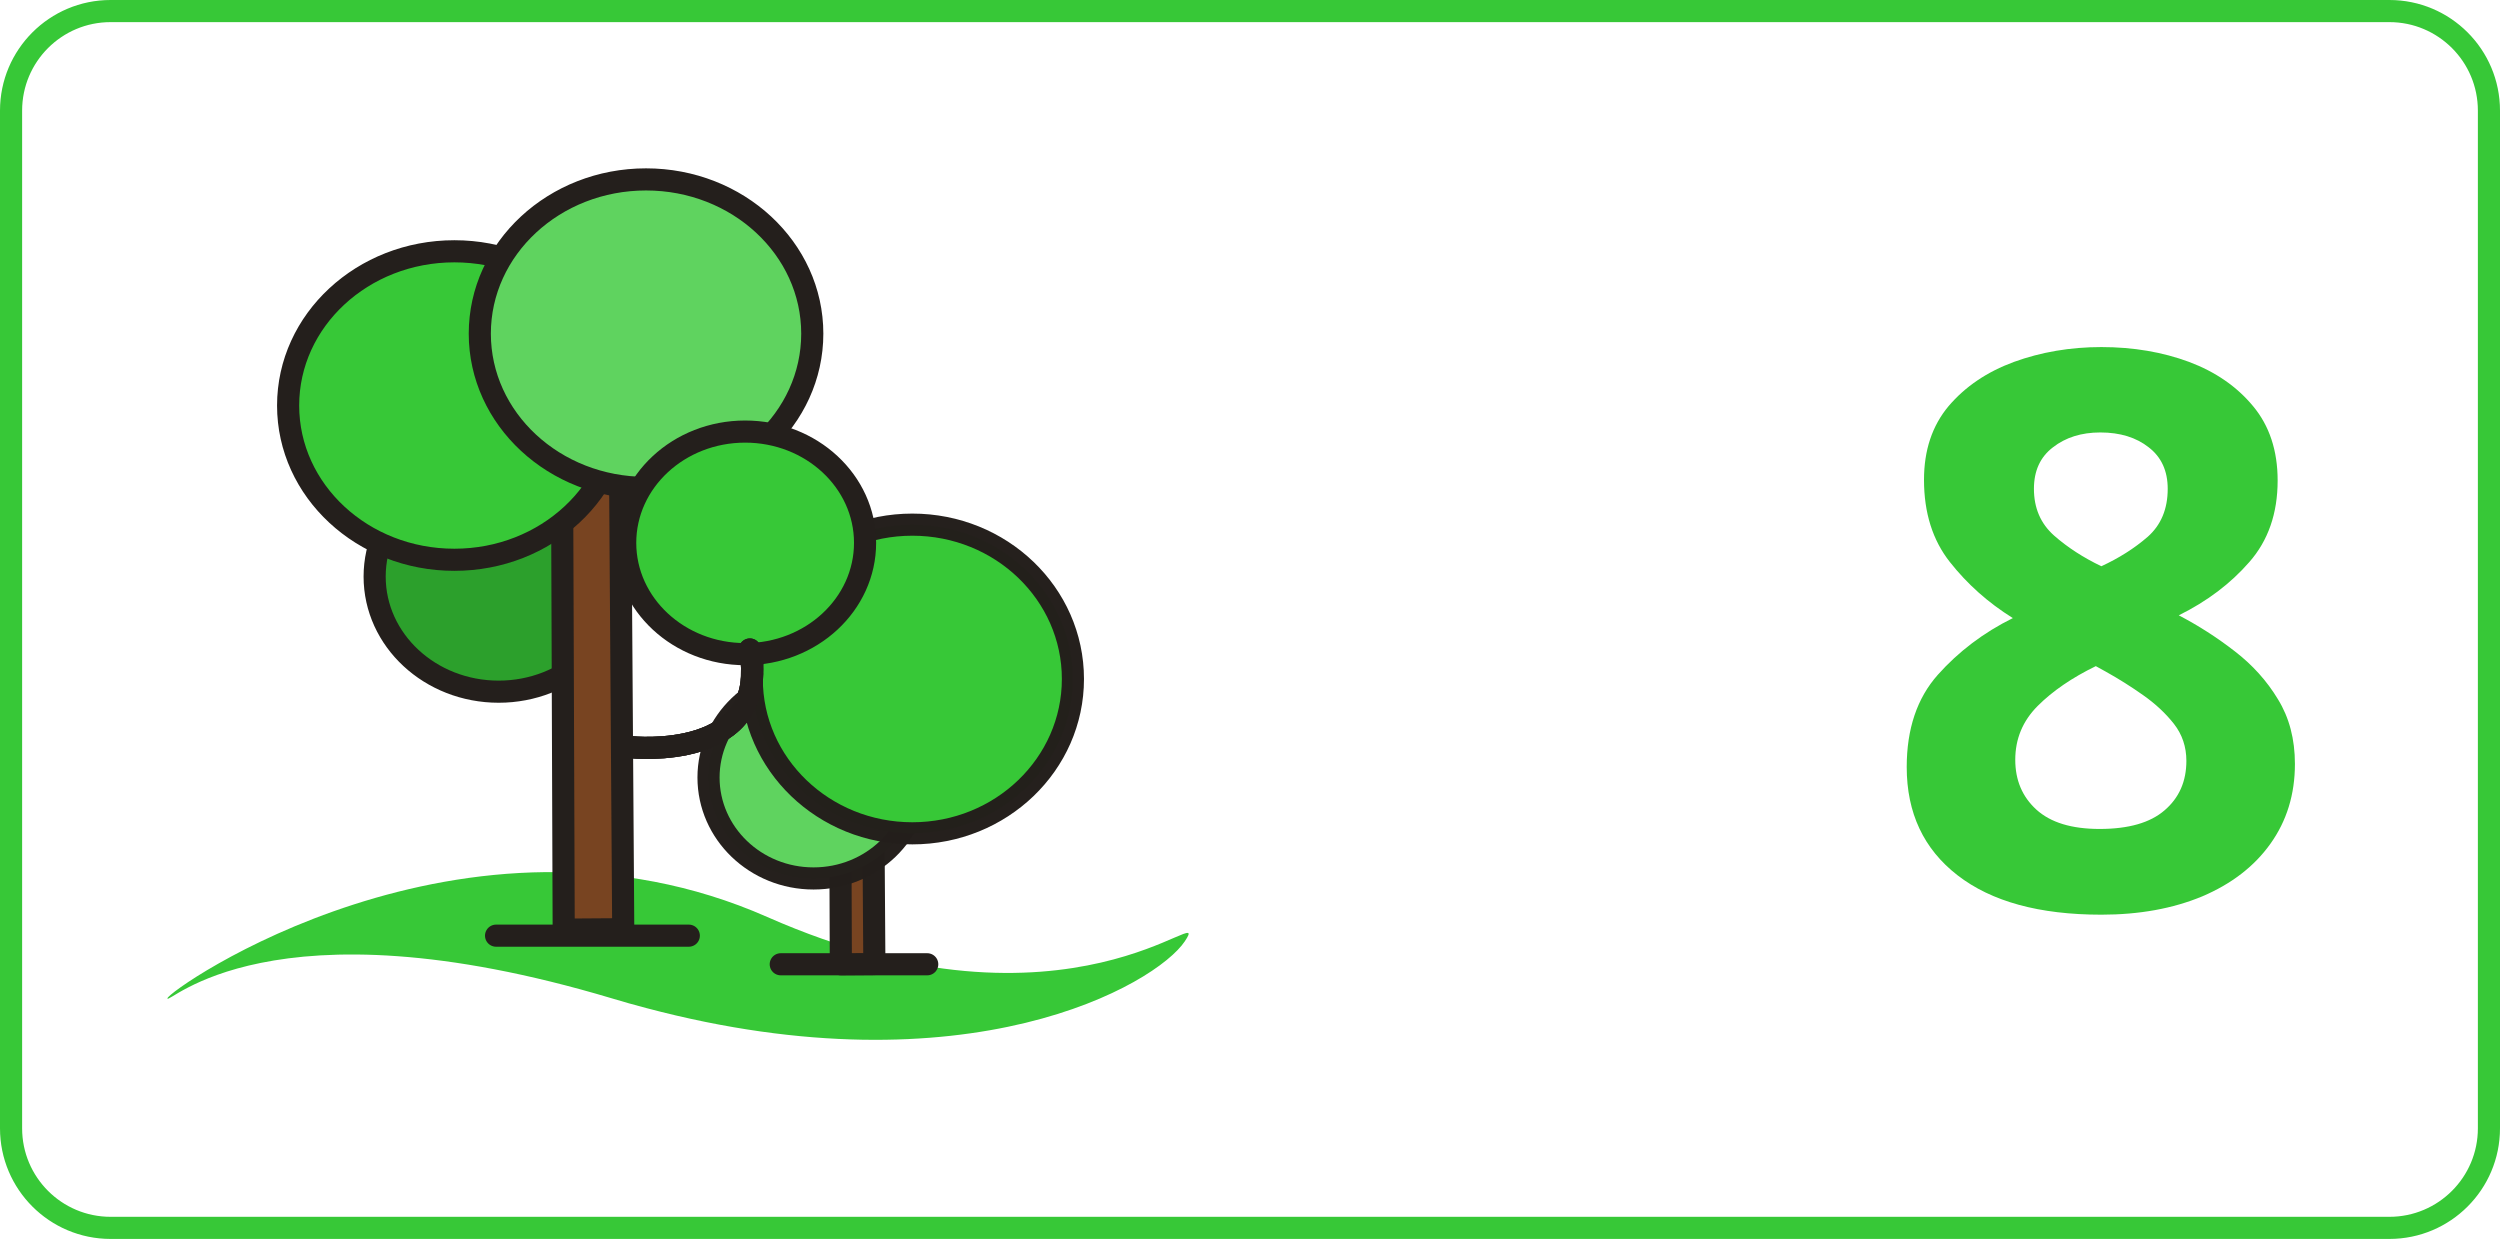
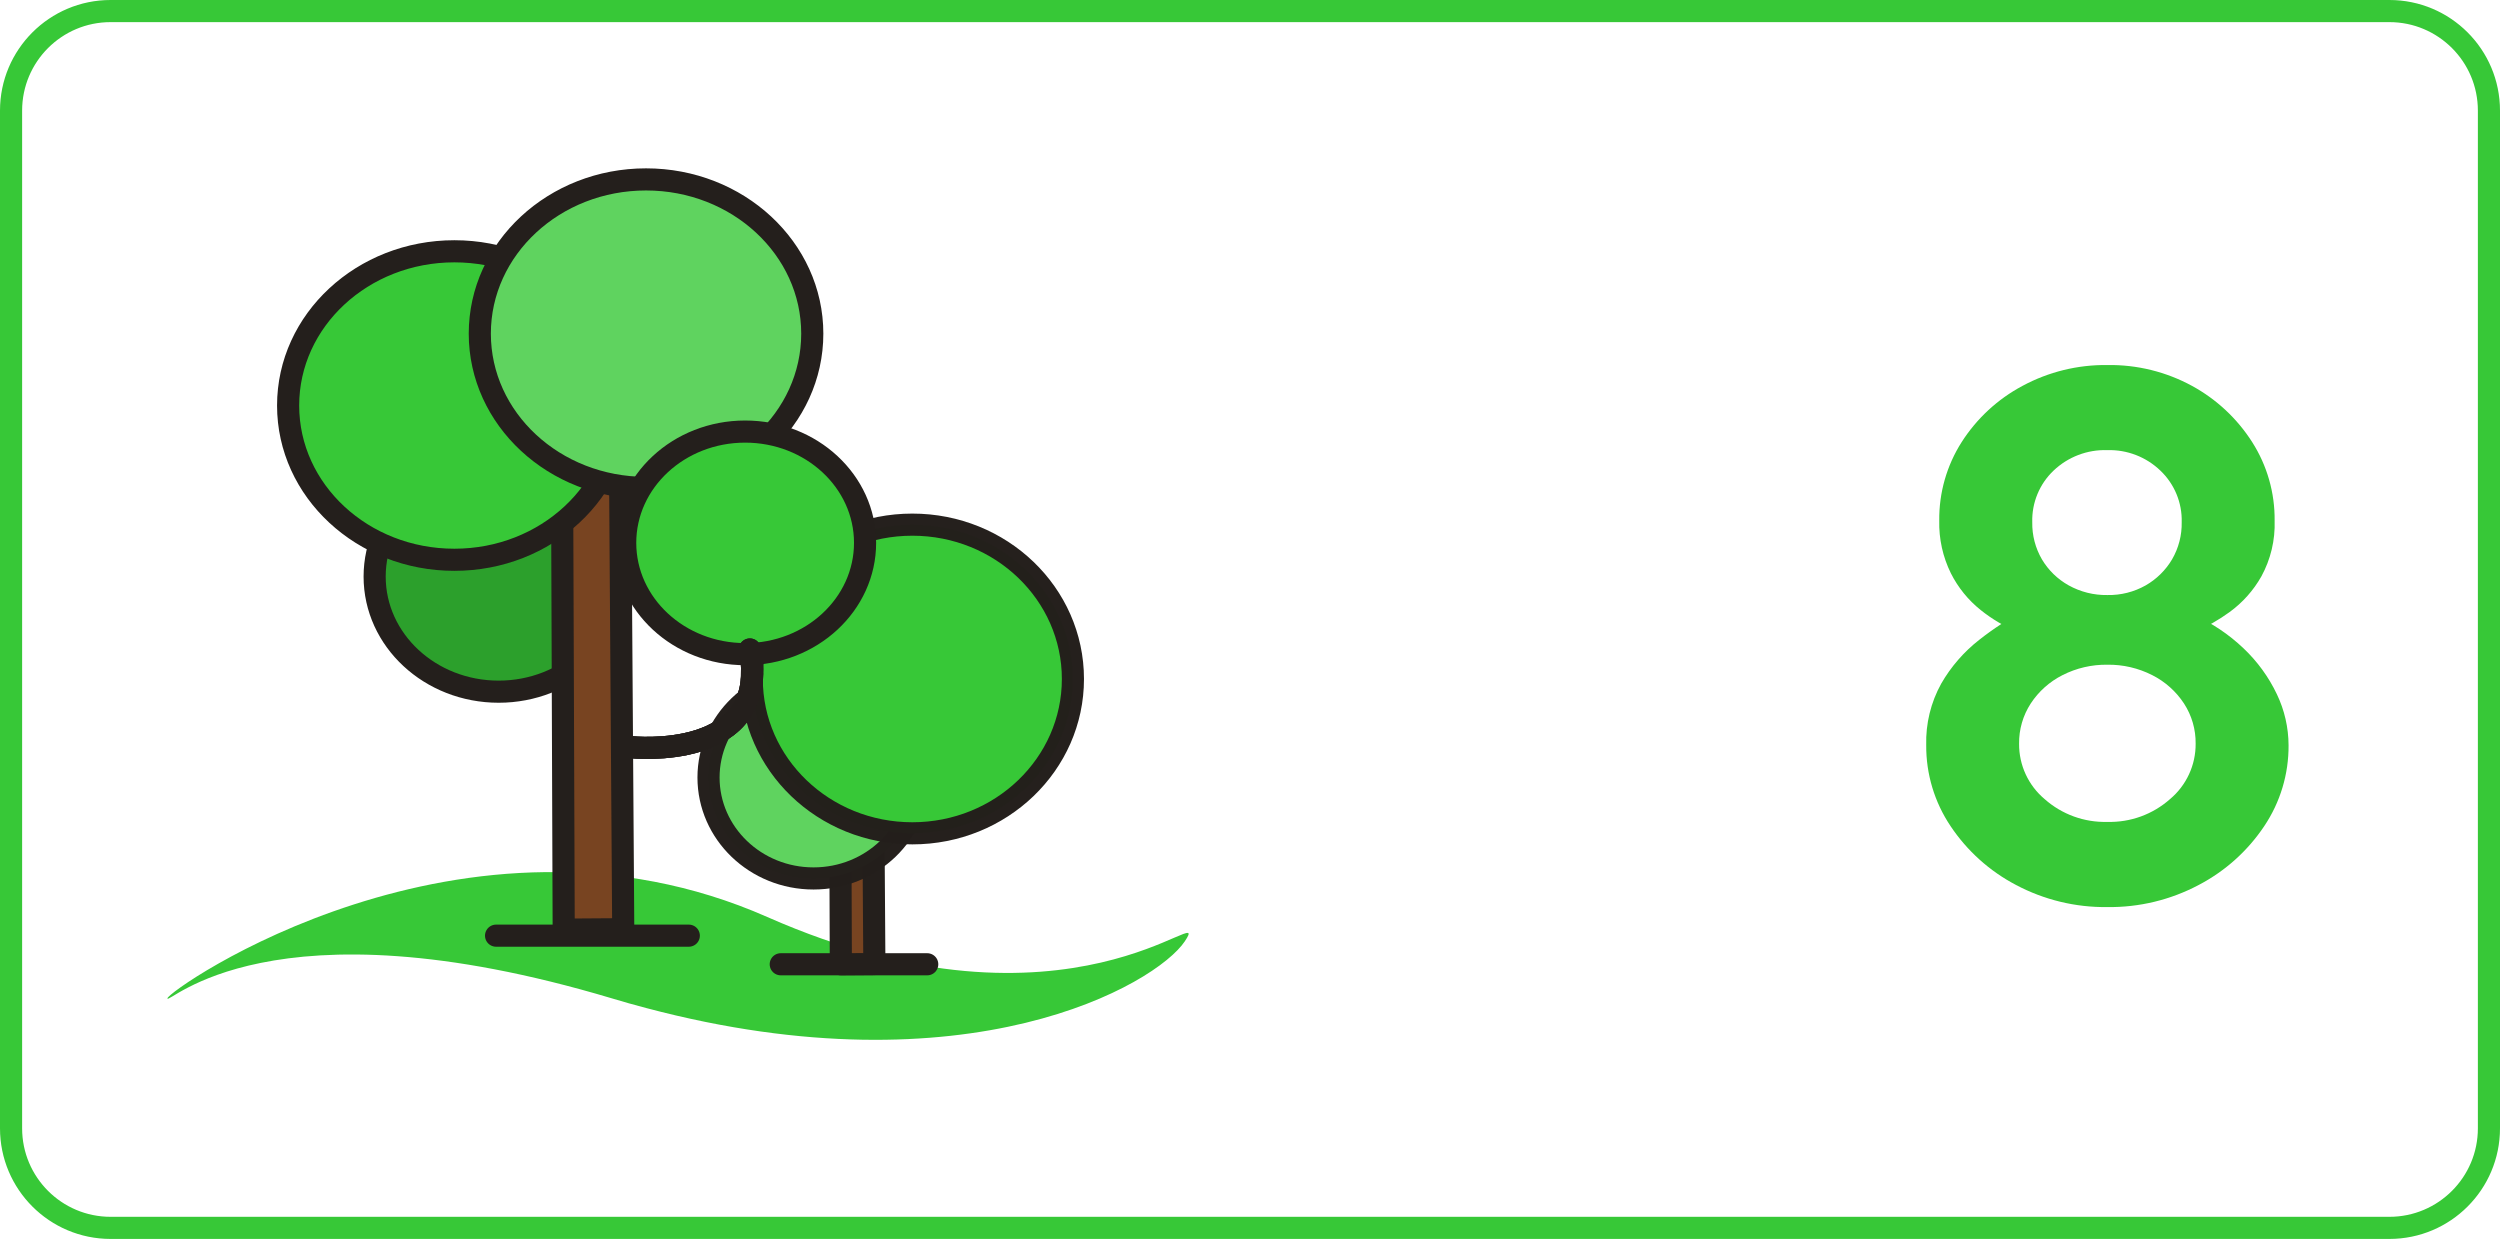
<svg xmlns="http://www.w3.org/2000/svg" width="113" height="56" viewBox="0 0 113 56">
  <g id="landscaper_left_8" transform="translate(-2058 -3593)">
    <g id="Rectángulo_82" data-name="Rectángulo 82" transform="translate(2058 3593)" fill="none" stroke="#37c837" stroke-width="1">
      <rect width="113" height="56" rx="5" stroke="none" />
      <rect x="0.5" y="0.5" width="112" height="55" rx="4.5" fill="none" />
    </g>
    <g id="Grupo_443" data-name="Grupo 443" transform="translate(1017.543 2775)">
-       <text id="_8" data-name="8" transform="translate(1146 859)" fill="#37c837" font-size="35" font-family="Quicksand" font-weight="700">
-         <tspan x="-20.58" y="0">8</tspan>
-       </text>
+       <path id="Trazado_754" data-name="Trazado 754" d="M-6.37-12.425l-.07-.805a8,8,0,0,1,2.31,1.54,6.989,6.989,0,0,1,1.5,2.065A5.385,5.385,0,0,1-2.1-7.315,6.48,6.48,0,0,1-3.2-3.658,8.053,8.053,0,0,1-6.16-1a8.58,8.58,0,0,1-4.13,1,8.58,8.58,0,0,1-4.13-1,8.053,8.053,0,0,1-2.958-2.66,6.48,6.48,0,0,1-1.1-3.658A5.435,5.435,0,0,1-17.8-10.1a6.844,6.844,0,0,1,1.715-1.977,13.243,13.243,0,0,1,2.048-1.33l-.28.98a6.877,6.877,0,0,1-1.7-1,5.006,5.006,0,0,1-1.347-1.662,5.113,5.113,0,0,1-.525-2.38,6.472,6.472,0,0,1,1.015-3.552,7.386,7.386,0,0,1,2.747-2.537A7.872,7.872,0,0,1-10.29-24.5a7.744,7.744,0,0,1,3.832.945,7.463,7.463,0,0,1,2.713,2.537A6.472,6.472,0,0,1-2.73-17.465a4.913,4.913,0,0,1-.6,2.52,5.082,5.082,0,0,1-1.435,1.61A8.173,8.173,0,0,1-6.37-12.425Zm-7.315-4.97a3.221,3.221,0,0,0,.438,1.68,3.238,3.238,0,0,0,1.207,1.173,3.479,3.479,0,0,0,1.75.438,3.384,3.384,0,0,0,1.733-.437,3.277,3.277,0,0,0,1.19-1.173A3.221,3.221,0,0,0-6.93-17.4a3.1,3.1,0,0,0-.962-2.327,3.319,3.319,0,0,0-2.4-.927,3.364,3.364,0,0,0-2.432.927A3.1,3.1,0,0,0-13.685-17.4ZM-10.29-3.85A4.1,4.1,0,0,0-7.455-4.883,3.236,3.236,0,0,0-6.3-7.385,3.258,3.258,0,0,0-6.825-9.2,3.721,3.721,0,0,0-8.26-10.483a4.339,4.339,0,0,0-2.03-.472,4.339,4.339,0,0,0-2.03.472A3.721,3.721,0,0,0-13.755-9.2a3.258,3.258,0,0,0-.525,1.82,3.236,3.236,0,0,0,1.155,2.5A4.1,4.1,0,0,0-10.29-3.85Z" transform="translate(1146 859)" fill="#37c837" />
    </g>
    <g id="Grupo_446" data-name="Grupo 446" transform="translate(297.123 3984.694)">
      <path id="Trazado_88" data-name="Trazado 88" d="M1587.866-587.987c-.018.362,4.58-4.635,20.087,0,.511.153,1.016.3,1.561.44,14.534,3.856,23.033-1.064,24.337-3.017,1.349-2.019-5.168,4.949-18.873-1.1S1587.884-588.349,1587.866-587.987Z" transform="translate(180.579 241.418)" fill="#37c837" />
      <g id="Grupo_60" data-name="Grupo 60" transform="translate(1792.902 -367.98)">
        <path id="path977-5-8" d="M-51.621,326.65H-45" transform="translate(54.886 -306.779)" fill="none" stroke="#241f1c" stroke-linecap="round" stroke-linejoin="round" stroke-width="1" />
        <path id="path979-8-6-6-8-5-7-2-3-7" d="M-49.017,327.177l-.045-12.638h1.474l.086,12.627Z" transform="translate(54.998 -307.306)" fill="#784421" stroke="#241f1c" stroke-linecap="round" stroke-linejoin="round" stroke-width="1" />
        <ellipse id="path837-1-2-8-9-4" cx="4.747" cy="4.563" rx="4.747" ry="4.563" transform="translate(0 6.866)" fill="#5fd35f" stroke="rgba(36,31,28,0.99)" stroke-linecap="round" stroke-linejoin="round" stroke-width="1" />
        <ellipse id="ellipse9017" cx="7.258" cy="6.976" rx="7.258" ry="6.976" transform="translate(1.955)" fill="#37c837" stroke="rgba(36,31,28,0.99)" stroke-linecap="round" stroke-linejoin="round" stroke-width="1" />
      </g>
      <path id="path972-85-1-7-4-9" d="M-11.637,398.39s6.357.686,5.366-4.417" transform="translate(1801.042 -756.311)" fill="none" stroke="#241f1c" stroke-linecap="round" stroke-linejoin="round" stroke-width="1" />
      <g id="Grupo_61" data-name="Grupo 61" transform="translate(1773.9 -383.585)">
        <ellipse id="path4729" cx="5.606" cy="5.202" rx="5.606" ry="5.202" transform="translate(3.911 12.751)" fill="#2ca02c" stroke="#241f1c" stroke-linecap="round" stroke-linejoin="round" stroke-width="1" />
        <path id="path979-8-6-6-8-5-7" d="M-13.245,411.142l-.08-22.449h2.618l.153,22.43Z" transform="translate(25.701 -377.232)" fill="#784421" stroke="#241f1c" stroke-linecap="round" stroke-linejoin="round" stroke-width="1" />
        <ellipse id="path4729-7" cx="7.514" cy="6.972" rx="7.514" ry="6.972" transform="translate(0 3.249)" fill="#37c837" stroke="#241f1c" stroke-linecap="round" stroke-linejoin="round" stroke-width="1" />
        <ellipse id="path4729-7-7" cx="7.514" cy="6.972" rx="7.514" ry="6.972" transform="translate(8.664)" fill="#5fd35f" stroke="#241f1c" stroke-linecap="round" stroke-linejoin="round" stroke-width="1" />
        <path id="path977-8-5-8-2-0" d="M-14.931,400.952h8.712" transform="translate(24.33 -366.769)" fill="none" stroke="#241f1c" stroke-linecap="round" stroke-linejoin="round" stroke-width="1" />
        <ellipse id="path4729-7-7-7" cx="5.421" cy="5.03" rx="5.421" ry="5.03" transform="translate(15.236 11.398)" fill="#37c837" stroke="#241f1c" stroke-linecap="round" stroke-linejoin="round" stroke-width="1" />
      </g>
      <path id="path8203" d="M-11.637,398.39s6.357.686,5.366-4.417" transform="translate(1801.042 -756.311)" fill="none" stroke="#241f1c" stroke-linecap="round" stroke-linejoin="round" stroke-width="1" />
      <path id="path8755" d="M-11.637,398.39s6.357.686,5.366-4.417" transform="translate(1801.042 -756.311)" fill="none" stroke="#241f1c" stroke-linecap="round" stroke-linejoin="round" stroke-width="1" />
    </g>
  </g>
</svg>
